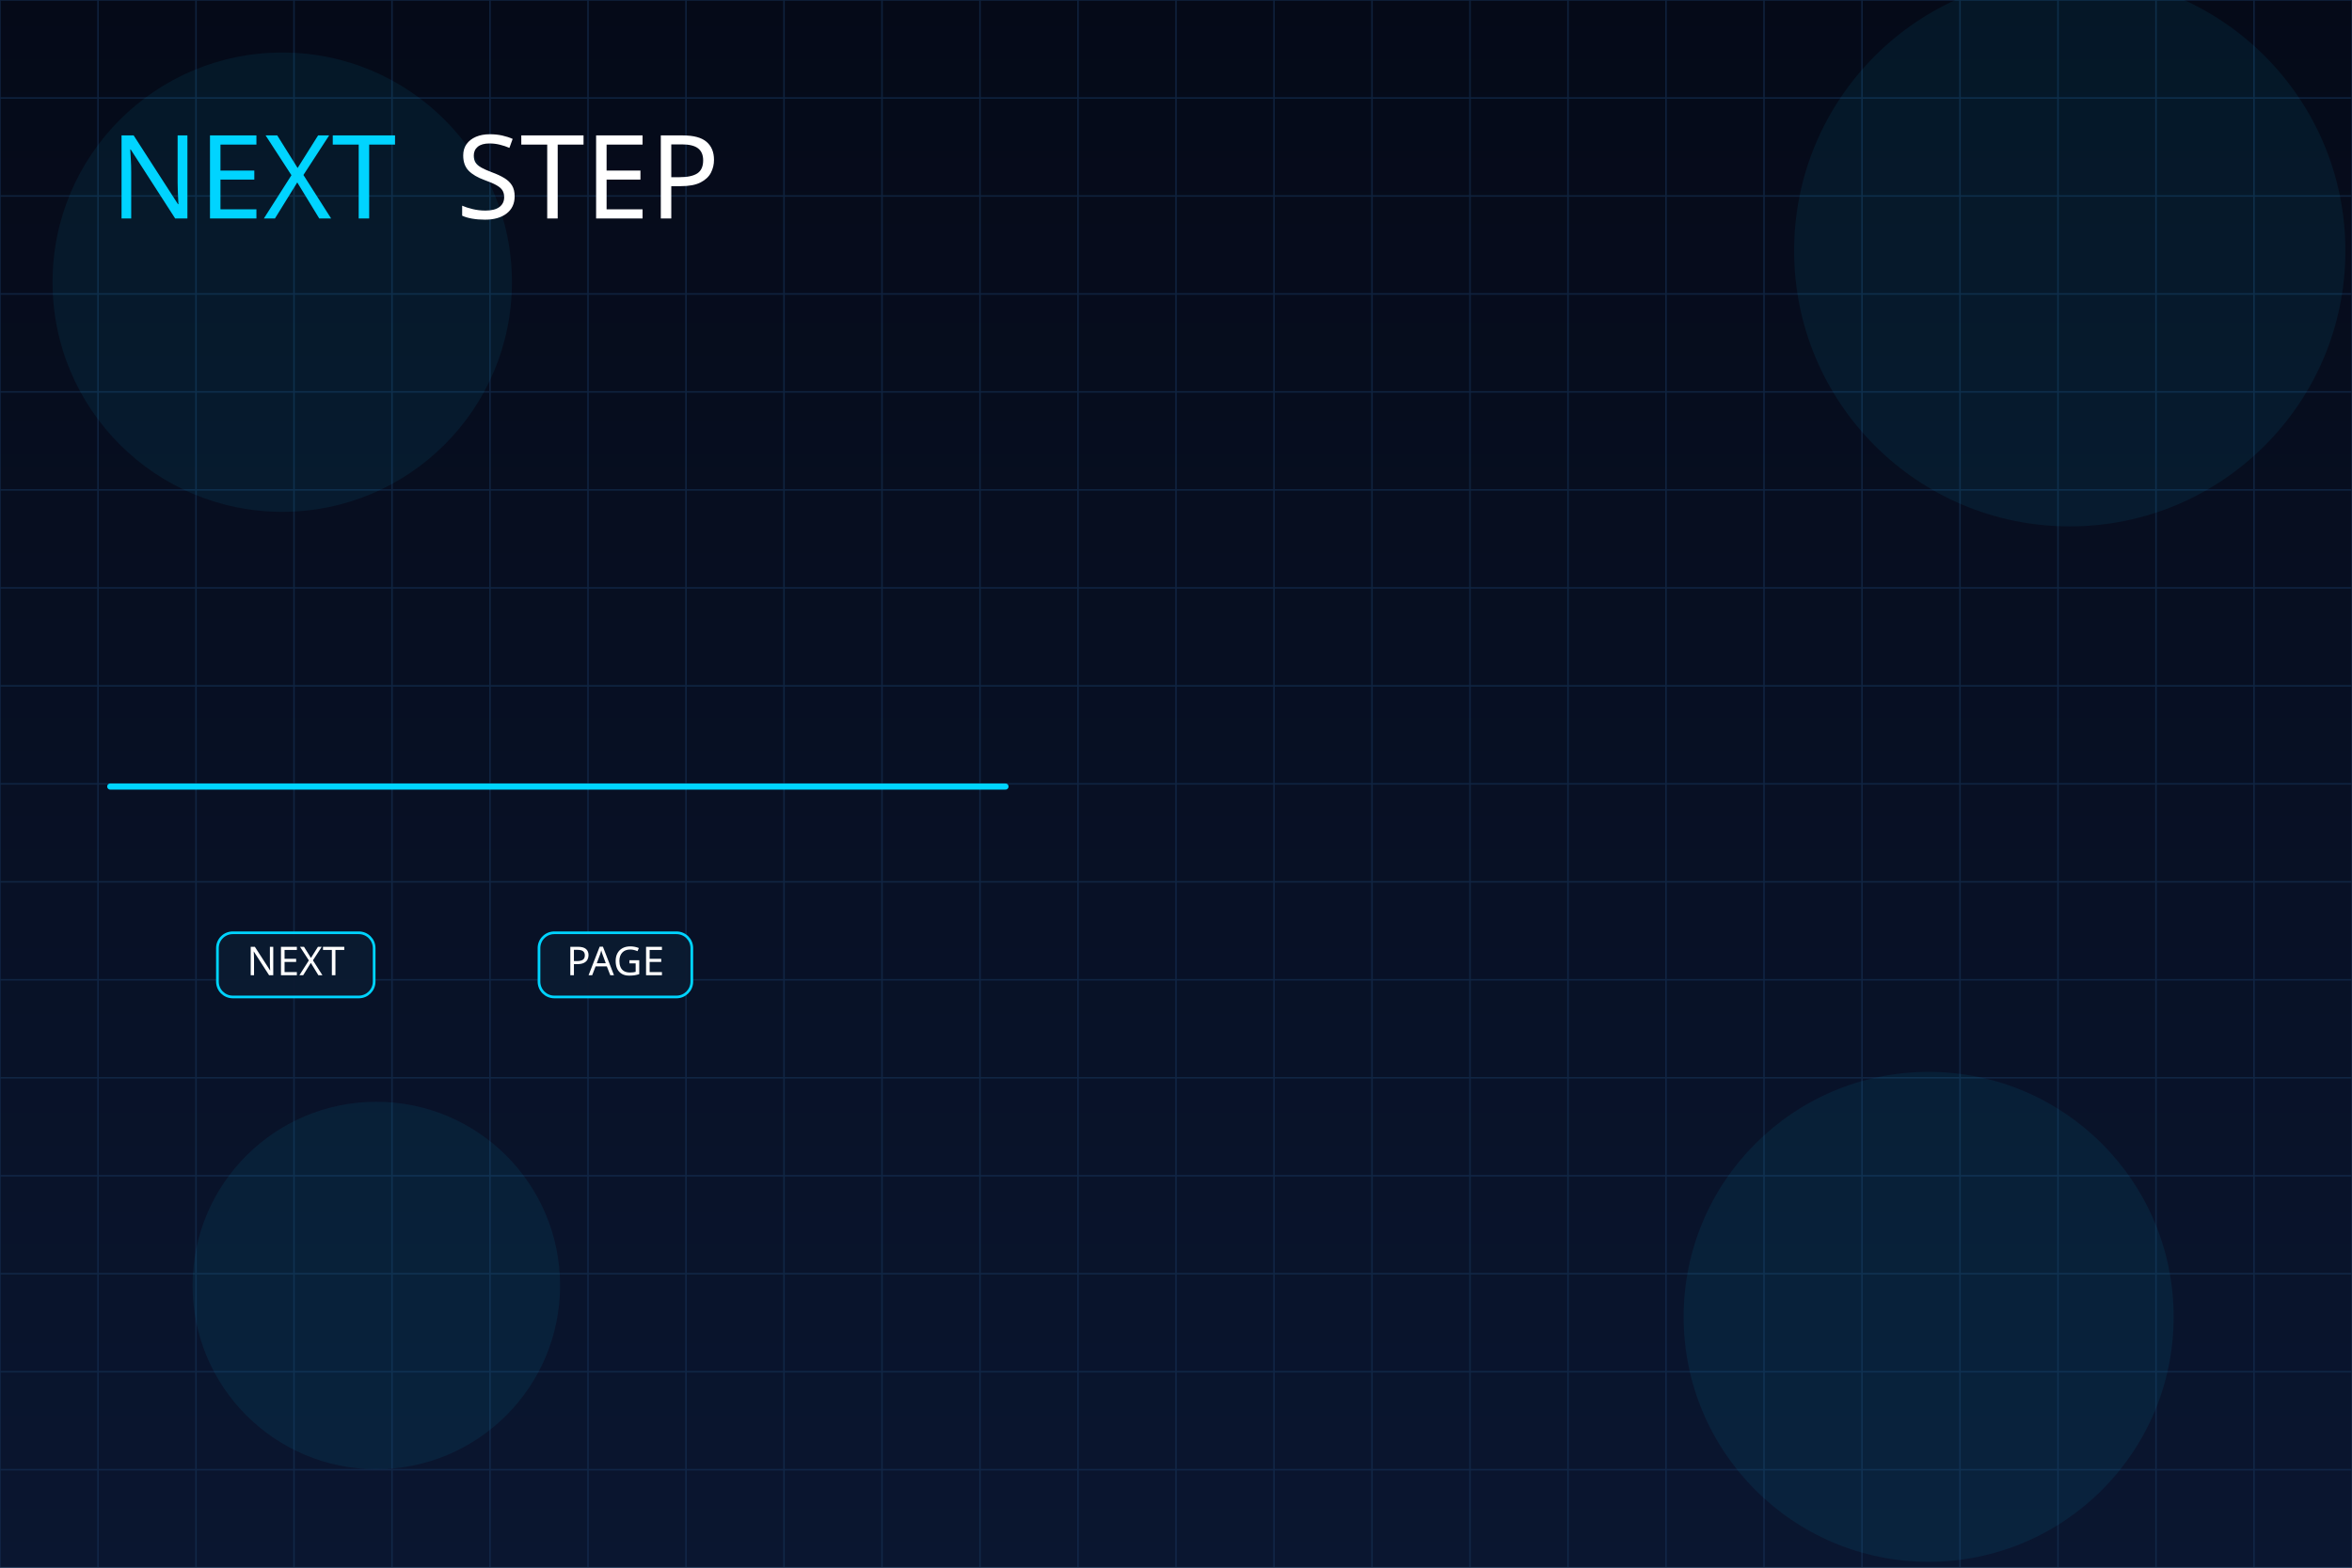
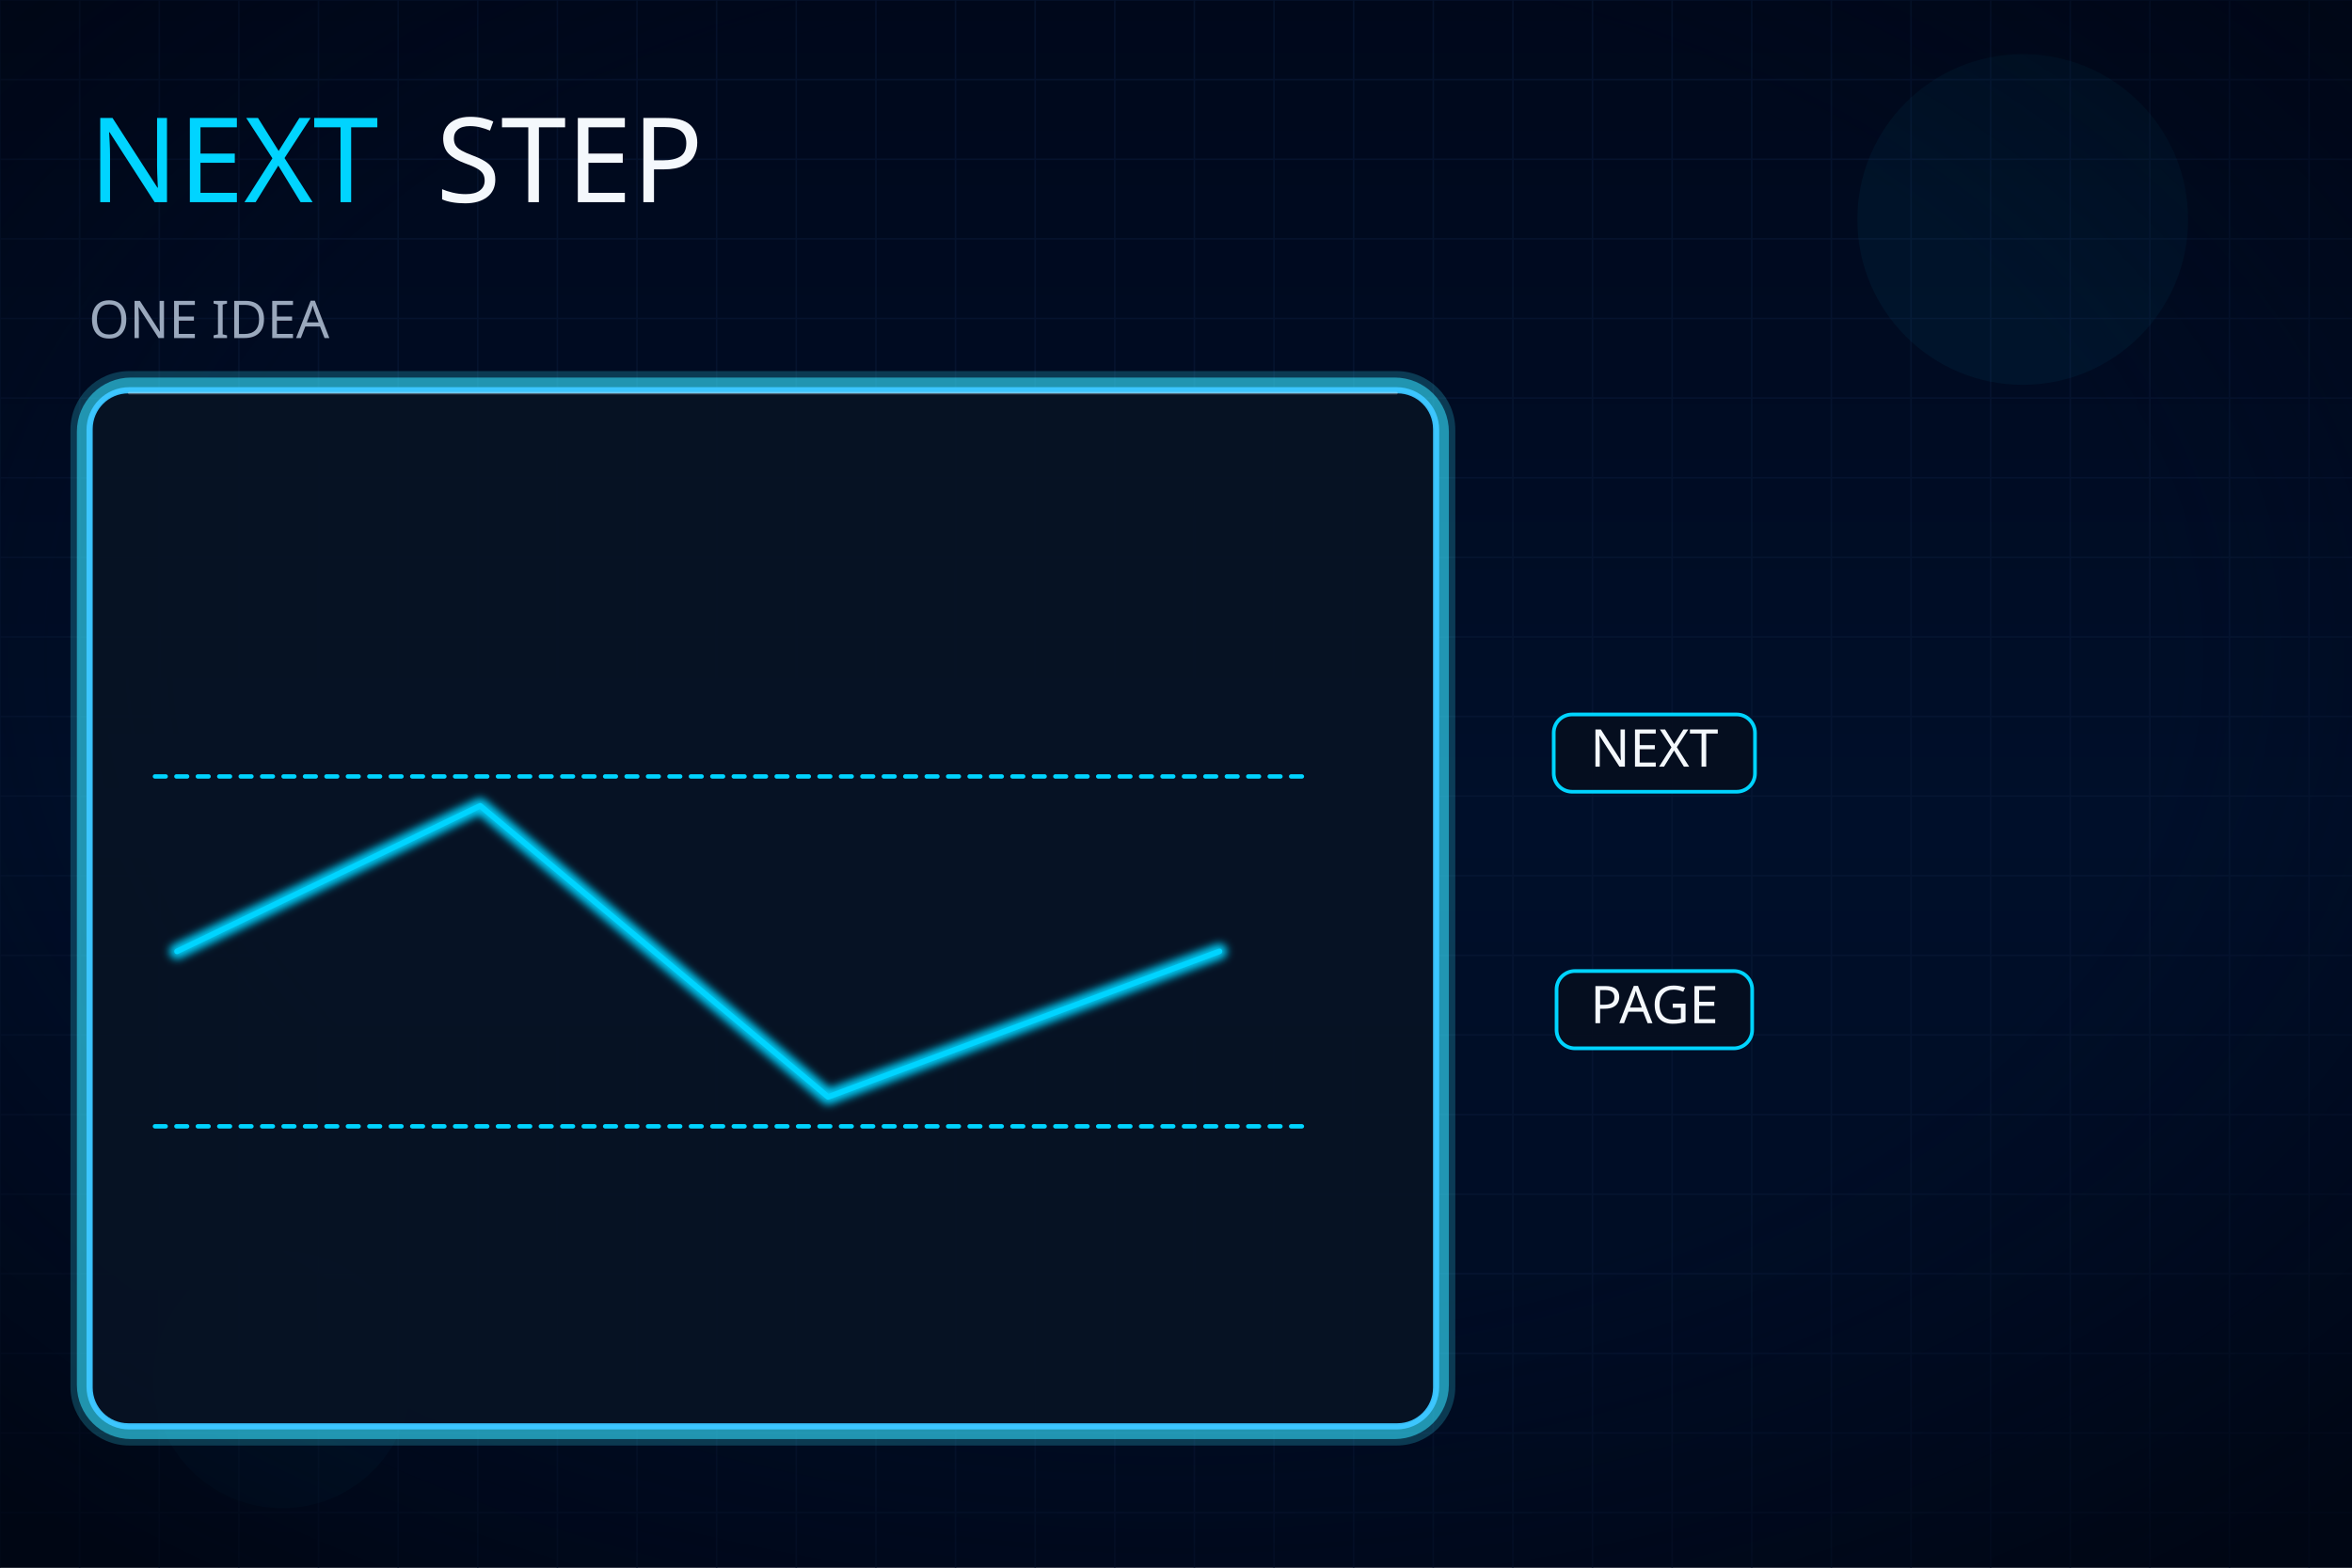
<svg xmlns="http://www.w3.org/2000/svg" width="1536" height="1024" viewBox="0 0 1536 1024">
  <defs>
    <style>
@font-face { font-family: "Engine Regular"; src: url("../../../illustration_engine/assets/fonts/Inter-Regular.ttf") format("truetype"); font-weight: 400; font-style: normal; }
@font-face { font-family: "Engine Semi"; src: url("../../../illustration_engine/assets/fonts/Inter-SemiBold.ttf") format("truetype"); font-weight: 400; font-style: normal; }
@font-face { font-family: "Engine Bold"; src: url("../../../illustration_engine/assets/fonts/Inter-Bold.ttf") format("truetype"); font-weight: 400; font-style: normal; }
+ @font-face { font-family: "Engine Condensed"; src: url("../../../illustration_engine/assets/fonts/RobotoCondensed-Bold.ttf") format("truetype"); font-weight: 400; font-style: normal; }
</style>
    <linearGradient id="bg1" x1="0" y1="0" x2="0" y2="1">
-       <stop offset="0%" stop-color="#050A18" />
-       <stop offset="100%" stop-color="#0A1630" />
+       <stop offset="0%" stop-color="#00081B" />
+       <stop offset="52%" stop-color="#000F2A" />
+       <stop offset="100%" stop-color="#000B21" />
    </linearGradient>
+     <radialGradient id="vig2" cx="50%" cy="42%" r="72%">
+       <stop offset="58%" stop-color="#00081B" stop-opacity="0" />
+       <stop offset="100%" stop-color="#00040F" stop-opacity="0.72" />
+     </radialGradient>
+     <filter id="softglow" x="-60%" y="-60%" width="220%" height="220%">
+       <feGaussianBlur stdDeviation="2.64" />
+     </filter>
  </defs>
  <rect x="0" y="0" width="1536" height="1024" rx="0" ry="0" fill="url(#bg1)" fill-opacity="1" stroke="none" stroke-width="0" stroke-opacity="1" />
  <g opacity="0.55">
-     <line x1="0" y1="0" x2="0" y2="1024" stroke="#16345A" stroke-width="1" stroke-linecap="round" stroke-opacity="1" />
-     <line x1="64" y1="0" x2="64" y2="1024" stroke="#16345A" stroke-width="1" stroke-linecap="round" stroke-opacity="1" />
-     <line x1="128" y1="0" x2="128" y2="1024" stroke="#16345A" stroke-width="1" stroke-linecap="round" stroke-opacity="1" />
-     <line x1="192" y1="0" x2="192" y2="1024" stroke="#16345A" stroke-width="1" stroke-linecap="round" stroke-opacity="1" />
-     <line x1="256" y1="0" x2="256" y2="1024" stroke="#16345A" stroke-width="1" stroke-linecap="round" stroke-opacity="1" />
-     <line x1="320" y1="0" x2="320" y2="1024" stroke="#16345A" stroke-width="1" stroke-linecap="round" stroke-opacity="1" />
-     <line x1="384" y1="0" x2="384" y2="1024" stroke="#16345A" stroke-width="1" stroke-linecap="round" stroke-opacity="1" />
-     <line x1="448" y1="0" x2="448" y2="1024" stroke="#16345A" stroke-width="1" stroke-linecap="round" stroke-opacity="1" />
-     <line x1="512" y1="0" x2="512" y2="1024" stroke="#16345A" stroke-width="1" stroke-linecap="round" stroke-opacity="1" />
-     <line x1="576" y1="0" x2="576" y2="1024" stroke="#16345A" stroke-width="1" stroke-linecap="round" stroke-opacity="1" />
-     <line x1="640" y1="0" x2="640" y2="1024" stroke="#16345A" stroke-width="1" stroke-linecap="round" stroke-opacity="1" />
-     <line x1="704" y1="0" x2="704" y2="1024" stroke="#16345A" stroke-width="1" stroke-linecap="round" stroke-opacity="1" />
-     <line x1="768" y1="0" x2="768" y2="1024" stroke="#16345A" stroke-width="1" stroke-linecap="round" stroke-opacity="1" />
-     <line x1="832" y1="0" x2="832" y2="1024" stroke="#16345A" stroke-width="1" stroke-linecap="round" stroke-opacity="1" />
-     <line x1="896" y1="0" x2="896" y2="1024" stroke="#16345A" stroke-width="1" stroke-linecap="round" stroke-opacity="1" />
-     <line x1="960" y1="0" x2="960" y2="1024" stroke="#16345A" stroke-width="1" stroke-linecap="round" stroke-opacity="1" />
-     <line x1="1024" y1="0" x2="1024" y2="1024" stroke="#16345A" stroke-width="1" stroke-linecap="round" stroke-opacity="1" />
-     <line x1="1088" y1="0" x2="1088" y2="1024" stroke="#16345A" stroke-width="1" stroke-linecap="round" stroke-opacity="1" />
-     <line x1="1152" y1="0" x2="1152" y2="1024" stroke="#16345A" stroke-width="1" stroke-linecap="round" stroke-opacity="1" />
-     <line x1="1216" y1="0" x2="1216" y2="1024" stroke="#16345A" stroke-width="1" stroke-linecap="round" stroke-opacity="1" />
-     <line x1="1280" y1="0" x2="1280" y2="1024" stroke="#16345A" stroke-width="1" stroke-linecap="round" stroke-opacity="1" />
-     <line x1="1344" y1="0" x2="1344" y2="1024" stroke="#16345A" stroke-width="1" stroke-linecap="round" stroke-opacity="1" />
-     <line x1="1408" y1="0" x2="1408" y2="1024" stroke="#16345A" stroke-width="1" stroke-linecap="round" stroke-opacity="1" />
-     <line x1="1472" y1="0" x2="1472" y2="1024" stroke="#16345A" stroke-width="1" stroke-linecap="round" stroke-opacity="1" />
-     <line x1="1536" y1="0" x2="1536" y2="1024" stroke="#16345A" stroke-width="1" stroke-linecap="round" stroke-opacity="1" />
-     <line x1="0" y1="0" x2="1536" y2="0" stroke="#16345A" stroke-width="1" stroke-linecap="round" stroke-opacity="1" />
-     <line x1="0" y1="64" x2="1536" y2="64" stroke="#16345A" stroke-width="1" stroke-linecap="round" stroke-opacity="1" />
-     <line x1="0" y1="128" x2="1536" y2="128" stroke="#16345A" stroke-width="1" stroke-linecap="round" stroke-opacity="1" />
-     <line x1="0" y1="192" x2="1536" y2="192" stroke="#16345A" stroke-width="1" stroke-linecap="round" stroke-opacity="1" />
-     <line x1="0" y1="256" x2="1536" y2="256" stroke="#16345A" stroke-width="1" stroke-linecap="round" stroke-opacity="1" />
-     <line x1="0" y1="320" x2="1536" y2="320" stroke="#16345A" stroke-width="1" stroke-linecap="round" stroke-opacity="1" />
-     <line x1="0" y1="384" x2="1536" y2="384" stroke="#16345A" stroke-width="1" stroke-linecap="round" stroke-opacity="1" />
-     <line x1="0" y1="448" x2="1536" y2="448" stroke="#16345A" stroke-width="1" stroke-linecap="round" stroke-opacity="1" />
-     <line x1="0" y1="512" x2="1536" y2="512" stroke="#16345A" stroke-width="1" stroke-linecap="round" stroke-opacity="1" />
-     <line x1="0" y1="576" x2="1536" y2="576" stroke="#16345A" stroke-width="1" stroke-linecap="round" stroke-opacity="1" />
-     <line x1="0" y1="640" x2="1536" y2="640" stroke="#16345A" stroke-width="1" stroke-linecap="round" stroke-opacity="1" />
-     <line x1="0" y1="704" x2="1536" y2="704" stroke="#16345A" stroke-width="1" stroke-linecap="round" stroke-opacity="1" />
-     <line x1="0" y1="768" x2="1536" y2="768" stroke="#16345A" stroke-width="1" stroke-linecap="round" stroke-opacity="1" />
-     <line x1="0" y1="832" x2="1536" y2="832" stroke="#16345A" stroke-width="1" stroke-linecap="round" stroke-opacity="1" />
-     <line x1="0" y1="896" x2="1536" y2="896" stroke="#16345A" stroke-width="1" stroke-linecap="round" stroke-opacity="1" />
-     <line x1="0" y1="960" x2="1536" y2="960" stroke="#16345A" stroke-width="1" stroke-linecap="round" stroke-opacity="1" />
-     <line x1="0" y1="1024" x2="1536" y2="1024" stroke="#16345A" stroke-width="1" stroke-linecap="round" stroke-opacity="1" />
+     <line x1="0" y1="0" x2="0" y2="1024" stroke="#0A1A38" stroke-width="1" stroke-linecap="round" stroke-opacity="1" />
+     <line x1="52" y1="0" x2="52" y2="1024" stroke="#0A1A38" stroke-width="1" stroke-linecap="round" stroke-opacity="1" />
+     <line x1="104" y1="0" x2="104" y2="1024" stroke="#0A1A38" stroke-width="1" stroke-linecap="round" stroke-opacity="1" />
+     <line x1="156" y1="0" x2="156" y2="1024" stroke="#0A1A38" stroke-width="1" stroke-linecap="round" stroke-opacity="1" />
+     <line x1="208" y1="0" x2="208" y2="1024" stroke="#0A1A38" stroke-width="1" stroke-linecap="round" stroke-opacity="1" />
+     <line x1="260" y1="0" x2="260" y2="1024" stroke="#0A1A38" stroke-width="1" stroke-linecap="round" stroke-opacity="1" />
+     <line x1="312" y1="0" x2="312" y2="1024" stroke="#0A1A38" stroke-width="1" stroke-linecap="round" stroke-opacity="1" />
+     <line x1="364" y1="0" x2="364" y2="1024" stroke="#0A1A38" stroke-width="1" stroke-linecap="round" stroke-opacity="1" />
+     <line x1="416" y1="0" x2="416" y2="1024" stroke="#0A1A38" stroke-width="1" stroke-linecap="round" stroke-opacity="1" />
+     <line x1="468" y1="0" x2="468" y2="1024" stroke="#0A1A38" stroke-width="1" stroke-linecap="round" stroke-opacity="1" />
+     <line x1="520" y1="0" x2="520" y2="1024" stroke="#0A1A38" stroke-width="1" stroke-linecap="round" stroke-opacity="1" />
+     <line x1="572" y1="0" x2="572" y2="1024" stroke="#0A1A38" stroke-width="1" stroke-linecap="round" stroke-opacity="1" />
+     <line x1="624" y1="0" x2="624" y2="1024" stroke="#0A1A38" stroke-width="1" stroke-linecap="round" stroke-opacity="1" />
+     <line x1="676" y1="0" x2="676" y2="1024" stroke="#0A1A38" stroke-width="1" stroke-linecap="round" stroke-opacity="1" />
+     <line x1="728" y1="0" x2="728" y2="1024" stroke="#0A1A38" stroke-width="1" stroke-linecap="round" stroke-opacity="1" />
+     <line x1="780" y1="0" x2="780" y2="1024" stroke="#0A1A38" stroke-width="1" stroke-linecap="round" stroke-opacity="1" />
+     <line x1="832" y1="0" x2="832" y2="1024" stroke="#0A1A38" stroke-width="1" stroke-linecap="round" stroke-opacity="1" />
+     <line x1="884" y1="0" x2="884" y2="1024" stroke="#0A1A38" stroke-width="1" stroke-linecap="round" stroke-opacity="1" />
+     <line x1="936" y1="0" x2="936" y2="1024" stroke="#0A1A38" stroke-width="1" stroke-linecap="round" stroke-opacity="1" />
+     <line x1="988" y1="0" x2="988" y2="1024" stroke="#0A1A38" stroke-width="1" stroke-linecap="round" stroke-opacity="1" />
+     <line x1="1040" y1="0" x2="1040" y2="1024" stroke="#0A1A38" stroke-width="1" stroke-linecap="round" stroke-opacity="1" />
+     <line x1="1092" y1="0" x2="1092" y2="1024" stroke="#0A1A38" stroke-width="1" stroke-linecap="round" stroke-opacity="1" />
+     <line x1="1144" y1="0" x2="1144" y2="1024" stroke="#0A1A38" stroke-width="1" stroke-linecap="round" stroke-opacity="1" />
+     <line x1="1196" y1="0" x2="1196" y2="1024" stroke="#0A1A38" stroke-width="1" stroke-linecap="round" stroke-opacity="1" />
+     <line x1="1248" y1="0" x2="1248" y2="1024" stroke="#0A1A38" stroke-width="1" stroke-linecap="round" stroke-opacity="1" />
+     <line x1="1300" y1="0" x2="1300" y2="1024" stroke="#0A1A38" stroke-width="1" stroke-linecap="round" stroke-opacity="1" />
+     <line x1="1352" y1="0" x2="1352" y2="1024" stroke="#0A1A38" stroke-width="1" stroke-linecap="round" stroke-opacity="1" />
+     <line x1="1404" y1="0" x2="1404" y2="1024" stroke="#0A1A38" stroke-width="1" stroke-linecap="round" stroke-opacity="1" />
+     <line x1="1456" y1="0" x2="1456" y2="1024" stroke="#0A1A38" stroke-width="1" stroke-linecap="round" stroke-opacity="1" />
+     <line x1="1508" y1="0" x2="1508" y2="1024" stroke="#0A1A38" stroke-width="1" stroke-linecap="round" stroke-opacity="1" />
+     <line x1="0" y1="0" x2="1536" y2="0" stroke="#0A1A38" stroke-width="1" stroke-linecap="round" stroke-opacity="1" />
+     <line x1="0" y1="52" x2="1536" y2="52" stroke="#0A1A38" stroke-width="1" stroke-linecap="round" stroke-opacity="1" />
+     <line x1="0" y1="104" x2="1536" y2="104" stroke="#0A1A38" stroke-width="1" stroke-linecap="round" stroke-opacity="1" />
+     <line x1="0" y1="156" x2="1536" y2="156" stroke="#0A1A38" stroke-width="1" stroke-linecap="round" stroke-opacity="1" />
+     <line x1="0" y1="208" x2="1536" y2="208" stroke="#0A1A38" stroke-width="1" stroke-linecap="round" stroke-opacity="1" />
+     <line x1="0" y1="260" x2="1536" y2="260" stroke="#0A1A38" stroke-width="1" stroke-linecap="round" stroke-opacity="1" />
+     <line x1="0" y1="312" x2="1536" y2="312" stroke="#0A1A38" stroke-width="1" stroke-linecap="round" stroke-opacity="1" />
+     <line x1="0" y1="364" x2="1536" y2="364" stroke="#0A1A38" stroke-width="1" stroke-linecap="round" stroke-opacity="1" />
+     <line x1="0" y1="416" x2="1536" y2="416" stroke="#0A1A38" stroke-width="1" stroke-linecap="round" stroke-opacity="1" />
+     <line x1="0" y1="468" x2="1536" y2="468" stroke="#0A1A38" stroke-width="1" stroke-linecap="round" stroke-opacity="1" />
+     <line x1="0" y1="520" x2="1536" y2="520" stroke="#0A1A38" stroke-width="1" stroke-linecap="round" stroke-opacity="1" />
+     <line x1="0" y1="572" x2="1536" y2="572" stroke="#0A1A38" stroke-width="1" stroke-linecap="round" stroke-opacity="1" />
+     <line x1="0" y1="624" x2="1536" y2="624" stroke="#0A1A38" stroke-width="1" stroke-linecap="round" stroke-opacity="1" />
+     <line x1="0" y1="676" x2="1536" y2="676" stroke="#0A1A38" stroke-width="1" stroke-linecap="round" stroke-opacity="1" />
+     <line x1="0" y1="728" x2="1536" y2="728" stroke="#0A1A38" stroke-width="1" stroke-linecap="round" stroke-opacity="1" />
+     <line x1="0" y1="780" x2="1536" y2="780" stroke="#0A1A38" stroke-width="1" stroke-linecap="round" stroke-opacity="1" />
+     <line x1="0" y1="832" x2="1536" y2="832" stroke="#0A1A38" stroke-width="1" stroke-linecap="round" stroke-opacity="1" />
+     <line x1="0" y1="884" x2="1536" y2="884" stroke="#0A1A38" stroke-width="1" stroke-linecap="round" stroke-opacity="1" />
+     <line x1="0" y1="936" x2="1536" y2="936" stroke="#0A1A38" stroke-width="1" stroke-linecap="round" stroke-opacity="1" />
+     <line x1="0" y1="988" x2="1536" y2="988" stroke="#0A1A38" stroke-width="1" stroke-linecap="round" stroke-opacity="1" />
  </g>
-   <circle cx="184.32" cy="184.32" r="150" fill="#00D4FF" fill-opacity="0.07" stroke="none" stroke-width="0" />
-   <circle cx="1351.68" cy="163.84" r="180" fill="#00D4FF" fill-opacity="0.07" stroke="none" stroke-width="0" />
-   <circle cx="1259.52" cy="860.16" r="160" fill="#00D4FF" fill-opacity="0.07" stroke="none" stroke-width="0" />
-   <circle cx="245.76" cy="839.68" r="120" fill="#00D4FF" fill-opacity="0.07" stroke="none" stroke-width="0" />
-   <text x="72" y="142.72" fill="#00D4FF" fill-opacity="1" font-family="Engine Bold" font-size="76" text-anchor="start">NEXT</text>
-   <text x="297.94" y="142.72" fill="#FFFFFF" fill-opacity="1" font-family="Engine Bold" font-size="76" text-anchor="start">STEP</text>
-   <line x1="72" y1="513.76" x2="656.64" y2="513.76" stroke="#00D4FF" stroke-width="4" stroke-linecap="round" stroke-opacity="1" />
-   <rect x="142" y="609.28" width="102.34" height="41.92" rx="10" ry="10" fill="#0B1A30" fill-opacity="0.96" stroke="#00D4FF" stroke-width="1.75" stroke-opacity="1" />
-   <text x="193.17" y="637" fill="#FFFFFF" fill-opacity="1" font-family="Engine Semi" font-size="26" text-anchor="middle">NEXT</text>
-   <rect x="352" y="609.28" width="99.8" height="41.92" rx="10" ry="10" fill="#0B1A30" fill-opacity="0.96" stroke="#00D4FF" stroke-width="1.75" stroke-opacity="1" />
-   <text x="401.9" y="637" fill="#FFFFFF" fill-opacity="1" font-family="Engine Semi" font-size="26" text-anchor="middle">PAGE</text>
+   <circle cx="1320.96" cy="143.36" r="108" fill="#00D4FF" fill-opacity="0.045" stroke="none" stroke-width="0" />
+   <circle cx="184.32" cy="901.12" r="84" fill="#00D4FF" fill-opacity="0.045" stroke="none" stroke-width="0" />
+   <rect x="0" y="0" width="1536" height="1024" rx="0" ry="0" fill="url(#vig2)" fill-opacity="1" stroke="none" stroke-width="0" stroke-opacity="1" />
+   <text x="58" y="132.04" fill="#00D4FF" fill-opacity="1" font-family="Engine Condensed" font-size="77" text-anchor="start">NEXT</text>
+   <text x="284.8" y="132.04" fill="#F4F8FC" fill-opacity="1" font-family="Engine Condensed" font-size="77" text-anchor="start">STEP</text>
+   <text x="58" y="220.8" fill="#9AA8BC" fill-opacity="1" font-family="Engine Bold" font-size="34" text-anchor="start">ONE IDEA</text>
+   <rect x="46" y="242.4" width="904.4" height="701.8" rx="38.4" ry="38.4" fill="#33E0FF" fill-opacity="0.22" stroke="none" stroke-width="0" stroke-opacity="1" />
+   <rect x="54.4" y="250.8" width="887.6" height="685" rx="31.2" ry="31.2" fill="none" fill-opacity="1" stroke="#33E0FF" stroke-width="8.4" stroke-opacity="0.55" />
+   <rect x="58" y="254.4" width="880.4" height="677.8" rx="26.4" ry="26.4" fill="#060E1E" fill-opacity="0.9" stroke="#3CC6FF" stroke-width="3" stroke-opacity="1" />
+   <rect x="59.8" y="256.2" width="876.8" height="674.2" rx="24" ry="24" fill="none" fill-opacity="1" stroke="#3CC6FF" stroke-width="1.5" stroke-opacity="0.95" />
+   <line x1="84.4" y1="256.8" x2="912" y2="256.8" stroke="#F4F8FC" stroke-width="1.68" stroke-linecap="round" stroke-opacity="0.28" />
+   <line x1="101.2" y1="507.16" x2="853.2" y2="507.16" stroke="#00D4FF" stroke-width="8.06" stroke-linecap="round" stroke-opacity="0.95" stroke-dasharray="7 7" filter="url(#softglow)" />
+   <line x1="101.2" y1="507.16" x2="853.2" y2="507.16" stroke="#00D4FF" stroke-width="2.88" stroke-linecap="round" stroke-opacity="1" stroke-dasharray="7 7" />
+   <line x1="101.2" y1="735.7" x2="853.2" y2="735.7" stroke="#00D4FF" stroke-width="8.06" stroke-linecap="round" stroke-opacity="0.95" stroke-dasharray="7 7" filter="url(#softglow)" />
+   <line x1="101.2" y1="735.7" x2="853.2" y2="735.7" stroke="#00D4FF" stroke-width="2.88" stroke-linecap="round" stroke-opacity="1" stroke-dasharray="7 7" />
+   <polyline points="115.6,621.43 313.6,526.36 540.8,716.5 796.4,621.43" fill="none" stroke="#00D4FF" stroke-width="10.08" stroke-linejoin="round" stroke-linecap="round" stroke-opacity="0.95" filter="url(#softglow)" />
+   <polyline points="115.6,621.43 313.6,526.36 540.8,716.5 796.4,621.43" fill="none" stroke="#00D4FF" stroke-width="3.6" stroke-linejoin="round" stroke-linecap="round" stroke-opacity="1" />
+   <rect x="1014.68" y="466.68" width="131.43" height="50.48" rx="12" ry="12" fill="#060E1E" fill-opacity="0.88" stroke="#00D4FF" stroke-width="2.4" stroke-opacity="1" />
+   <text x="1080.4" y="500.76" fill="#F4F8FC" fill-opacity="1" font-family="Engine Bold" font-size="34" text-anchor="middle">NEXT</text>
+   <rect x="1016.53" y="634.28" width="127.74" height="50.48" rx="12" ry="12" fill="#060E1E" fill-opacity="0.88" stroke="#00D4FF" stroke-width="2.4" stroke-opacity="1" />
+   <text x="1080.4" y="668.36" fill="#F4F8FC" fill-opacity="1" font-family="Engine Bold" font-size="34" text-anchor="middle">PAGE</text>
</svg>
